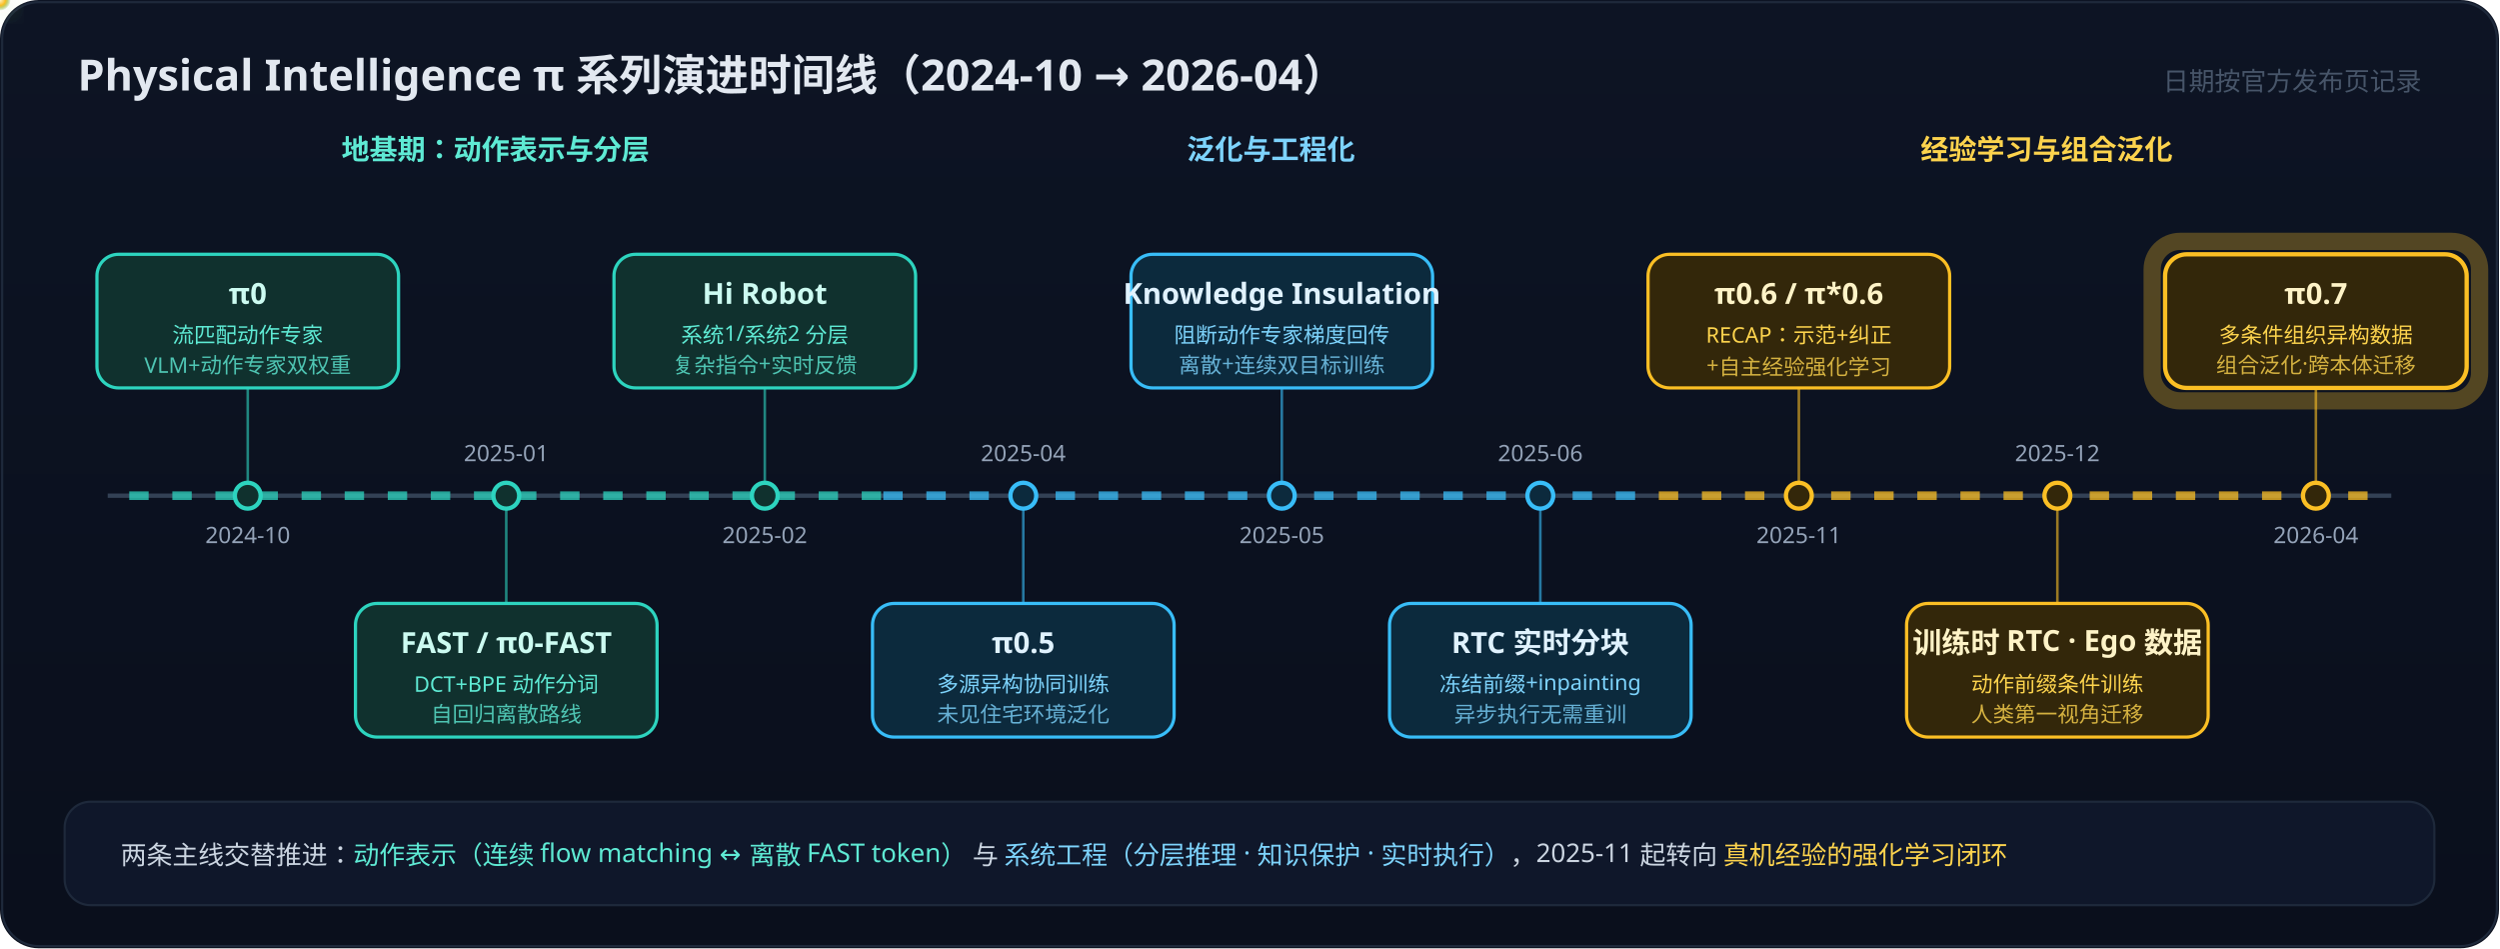
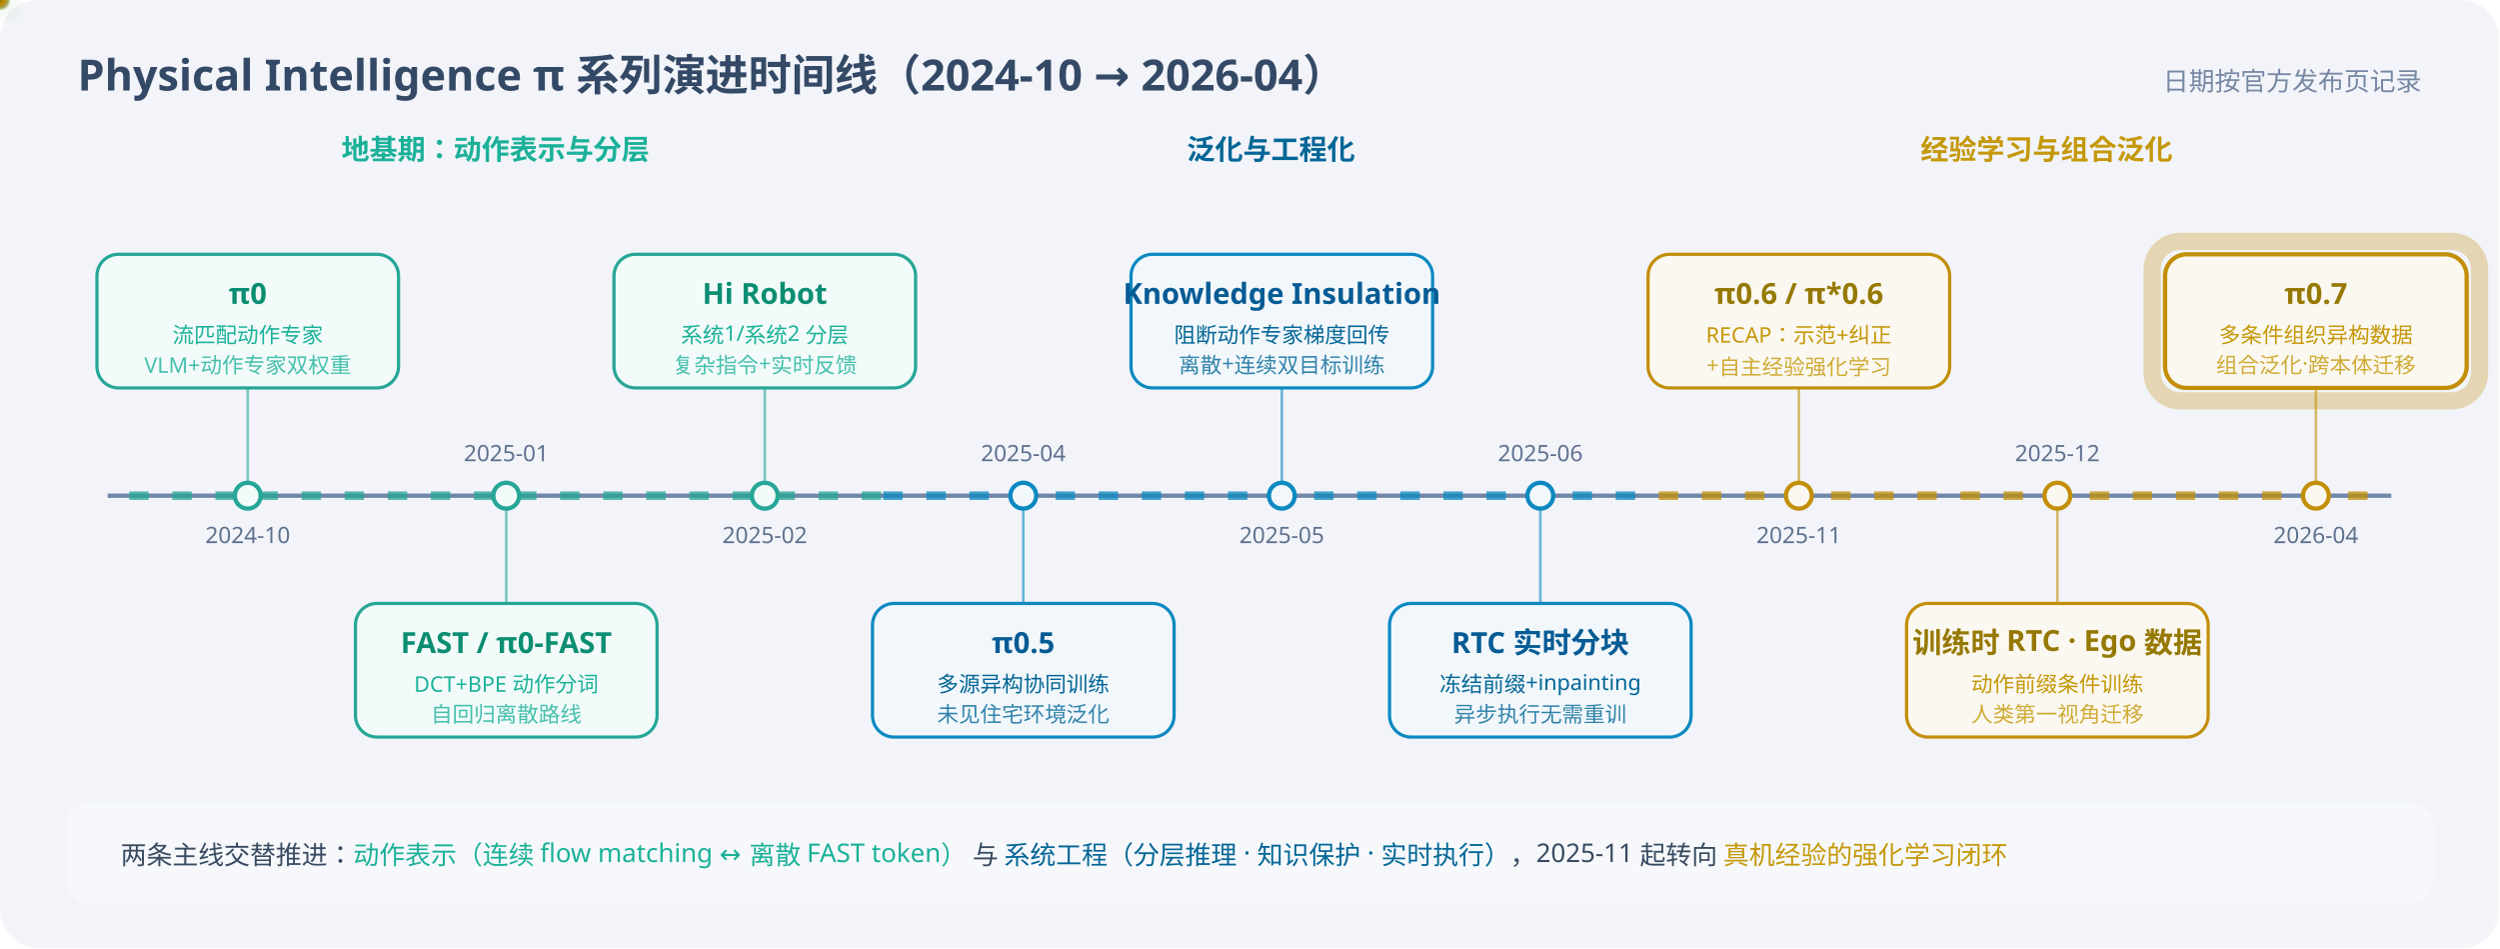
<svg xmlns="http://www.w3.org/2000/svg" width="1160" height="440" viewBox="0 0 1160 440" font-family="PingFang SC, Hiragino Sans GB, Microsoft YaHei, sans-serif">
  <defs>
    <linearGradient id="bgPT" x1="0" y1="0" x2="0" y2="1">
-       <stop offset="0" stop-color="#0d1424" />
-       <stop offset="1" stop-color="#0a0f1c" />
+       <stop offset="0" stop-color="#f2f4fa" />
+       <stop offset="1" stop-color="#f2f4fa" />
    </linearGradient>
    <filter id="glowPT" x="-60%" y="-60%" width="220%" height="220%">
      <feGaussianBlur stdDeviation="5" result="b" />
      <feMerge>
        <feMergeNode in="b" />
        <feMergeNode in="SourceGraphic" />
      </feMerge>
    </filter>
    <radialGradient id="pTealPT" cx="0.5" cy="0.5" r="0.5">
-       <stop offset="0" stop-color="#ccfbf1" />
-       <stop offset="0.5" stop-color="#2dd4bf" />
-       <stop offset="1" stop-color="#2dd4bf" stop-opacity="0" />
+       <stop offset="0" stop-color="#0b8e72" />
+       <stop offset="0.5" stop-color="#26a696" />
+       <stop offset="1" stop-color="#26a696" stop-opacity="0" />
    </radialGradient>
    <radialGradient id="pAmberPT" cx="0.5" cy="0.5" r="0.5">
-       <stop offset="0" stop-color="#fef3c7" />
-       <stop offset="0.5" stop-color="#fbbf24" />
-       <stop offset="1" stop-color="#fbbf24" stop-opacity="0" />
+       <stop offset="0" stop-color="#967903" />
+       <stop offset="0.5" stop-color="#c38f09" />
+       <stop offset="1" stop-color="#c38f09" stop-opacity="0" />
    </radialGradient>
  </defs>
  <style>
    @keyframes flowDashPT { to { stroke-dashoffset: -44; } }
    @keyframes shimmerPT { 0%,100% { opacity: 0.85; } 50% { opacity: 1; } }
    @keyframes pulsePT { 0%,100% { opacity: 0.15; } 50% { opacity: 0.55; } }
    .flowPT { stroke-dasharray: 9 11; animation: flowDashPT 1.5s linear infinite; }
    .nodePT { animation: shimmerPT 3.6s ease-in-out infinite; }
    .haloPT { animation: pulsePT 2.4s ease-in-out infinite; }
  </style>
  <rect width="1160" height="440" rx="18" fill="url(#bgPT)" />
-   <rect x="1" y="1" width="1158" height="438" rx="17" fill="none" stroke="#1e293b" stroke-width="1" />
-   <text x="36" y="42" font-size="20" font-weight="700" fill="#e2e8f0">Physical Intelligence π 系列演进时间线（2024-10 → 2026-04）</text>
-   <text x="1124" y="42" font-size="12" fill="#475569" text-anchor="end">日期按官方发布页记录</text>
-   <text x="230" y="74" font-size="13" font-weight="700" fill="#5eead4" text-anchor="middle">地基期：动作表示与分层</text>
-   <text x="590" y="74" font-size="13" font-weight="700" fill="#7dd3fc" text-anchor="middle">泛化与工程化</text>
-   <text x="950" y="74" font-size="13" font-weight="700" fill="#fcd34d" text-anchor="middle">经验学习与组合泛化</text>
-   <line x1="50" y1="230" x2="1110" y2="230" stroke="#334155" stroke-width="2" />
-   <line class="flowPT" x1="60" y1="230" x2="410" y2="230" stroke="#2dd4bf" stroke-width="4" opacity="0.75" />
-   <line class="flowPT" x1="410" y1="230" x2="770" y2="230" stroke="#38bdf8" stroke-width="4" opacity="0.75" />
-   <line class="flowPT" x1="770" y1="230" x2="1110" y2="230" stroke="#fbbf24" stroke-width="4" opacity="0.75" />
+   <rect x="1" y="1" width="1158" height="438" rx="17" fill="none" stroke="#f3f5f9" stroke-width="1" />
+   <text x="36" y="42" font-size="20" font-weight="700" fill="#344965">Physical Intelligence π 系列演进时间线（2024-10 → 2026-04）</text>
+   <text x="1124" y="42" font-size="12" fill="#7688a2" text-anchor="end">日期按官方发布页记录</text>
+   <text x="230" y="74" font-size="13" font-weight="700" fill="#1bb199" text-anchor="middle">地基期：动作表示与分层</text>
+   <text x="590" y="74" font-size="13" font-weight="700" fill="#036696" text-anchor="middle">泛化与工程化</text>
+   <text x="950" y="74" font-size="13" font-weight="700" fill="#c49808" text-anchor="middle">经验学习与组合泛化</text>
+   <line x1="50" y1="230" x2="1110" y2="230" stroke="#7087a9" stroke-width="2" />
+   <line class="flowPT" x1="60" y1="230" x2="410" y2="230" stroke="#26a696" stroke-width="4" opacity="0.75" />
+   <line class="flowPT" x1="410" y1="230" x2="770" y2="230" stroke="#0c89c0" stroke-width="4" opacity="0.75" />
+   <line class="flowPT" x1="770" y1="230" x2="1110" y2="230" stroke="#c38f09" stroke-width="4" opacity="0.75" />
  <circle r="5" fill="url(#pTealPT)" filter="url(#glowPT)">
    <animateMotion dur="7s" repeatCount="indefinite" path="M 60 230 H 1110" />
  </circle>
  <circle r="5" fill="url(#pAmberPT)" filter="url(#glowPT)">
    <animateMotion dur="7s" begin="3.5s" repeatCount="indefinite" path="M 60 230 H 1110" />
  </circle>
  <g class="nodePT">
-     <rect x="45" y="118" width="140" height="62" rx="10" fill="#10312e" stroke="#2dd4bf" stroke-width="1.5" />
-     <text x="115" y="141" font-size="13.5" font-weight="700" fill="#ccfbf1" text-anchor="middle">π0</text>
-     <text x="115" y="159" font-size="10" fill="#5eead4" text-anchor="middle">流匹配动作专家</text>
-     <text x="115" y="173" font-size="10" fill="#5eead4" opacity="0.8" text-anchor="middle">VLM+动作专家双权重</text>
-     <line x1="115" y1="180" x2="115" y2="224" stroke="#2dd4bf" stroke-width="1.2" opacity="0.6" />
-     <circle cx="115" cy="230" r="6" fill="#10312e" stroke="#2dd4bf" stroke-width="2" />
-     <text x="115" y="252" font-size="10.5" fill="#94a3b8" text-anchor="middle">2024-10</text>
+     <rect x="45" y="118" width="140" height="62" rx="10" fill="#f2fbfa" stroke="#26a696" stroke-width="1.5" />
+     <text x="115" y="141" font-size="13.5" font-weight="700" fill="#0b8e72" text-anchor="middle">π0</text>
+     <text x="115" y="159" font-size="10" fill="#1bb199" text-anchor="middle">流匹配动作专家</text>
+     <text x="115" y="173" font-size="10" fill="#1bb199" opacity="0.8" text-anchor="middle">VLM+动作专家双权重</text>
+     <line x1="115" y1="180" x2="115" y2="224" stroke="#26a696" stroke-width="1.2" opacity="0.6" />
+     <circle cx="115" cy="230" r="6" fill="#f2fbfa" stroke="#26a696" stroke-width="2" />
+     <text x="115" y="252" font-size="10.5" fill="#5e718d" text-anchor="middle">2024-10</text>
  </g>
  <g class="nodePT">
-     <rect x="285" y="118" width="140" height="62" rx="10" fill="#10312e" stroke="#2dd4bf" stroke-width="1.5" />
-     <text x="355" y="141" font-size="13.5" font-weight="700" fill="#ccfbf1" text-anchor="middle">Hi Robot</text>
-     <text x="355" y="159" font-size="10" fill="#5eead4" text-anchor="middle">系统1/系统2 分层</text>
-     <text x="355" y="173" font-size="10" fill="#5eead4" opacity="0.8" text-anchor="middle">复杂指令+实时反馈</text>
-     <line x1="355" y1="180" x2="355" y2="224" stroke="#2dd4bf" stroke-width="1.2" opacity="0.6" />
-     <circle cx="355" cy="230" r="6" fill="#10312e" stroke="#2dd4bf" stroke-width="2" />
-     <text x="355" y="252" font-size="10.5" fill="#94a3b8" text-anchor="middle">2025-02</text>
+     <rect x="285" y="118" width="140" height="62" rx="10" fill="#f2fbfa" stroke="#26a696" stroke-width="1.5" />
+     <text x="355" y="141" font-size="13.5" font-weight="700" fill="#0b8e72" text-anchor="middle">Hi Robot</text>
+     <text x="355" y="159" font-size="10" fill="#1bb199" text-anchor="middle">系统1/系统2 分层</text>
+     <text x="355" y="173" font-size="10" fill="#1bb199" opacity="0.8" text-anchor="middle">复杂指令+实时反馈</text>
+     <line x1="355" y1="180" x2="355" y2="224" stroke="#26a696" stroke-width="1.2" opacity="0.6" />
+     <circle cx="355" cy="230" r="6" fill="#f2fbfa" stroke="#26a696" stroke-width="2" />
+     <text x="355" y="252" font-size="10.5" fill="#5e718d" text-anchor="middle">2025-02</text>
  </g>
  <g class="nodePT">
-     <rect x="525" y="118" width="140" height="62" rx="10" fill="#0c2a3d" stroke="#38bdf8" stroke-width="1.5" />
-     <text x="595" y="141" font-size="13.5" font-weight="700" fill="#e0f2fe" text-anchor="middle">Knowledge Insulation</text>
-     <text x="595" y="159" font-size="10" fill="#7dd3fc" text-anchor="middle">阻断动作专家梯度回传</text>
-     <text x="595" y="173" font-size="10" fill="#7dd3fc" opacity="0.8" text-anchor="middle">离散+连续双目标训练</text>
-     <line x1="595" y1="180" x2="595" y2="224" stroke="#38bdf8" stroke-width="1.2" opacity="0.6" />
-     <circle cx="595" cy="230" r="6" fill="#0c2a3d" stroke="#38bdf8" stroke-width="2" />
-     <text x="595" y="252" font-size="10.5" fill="#94a3b8" text-anchor="middle">2025-05</text>
+     <rect x="525" y="118" width="140" height="62" rx="10" fill="#f1f7fb" stroke="#0c89c0" stroke-width="1.5" />
+     <text x="595" y="141" font-size="13.5" font-weight="700" fill="#055b94" text-anchor="middle">Knowledge Insulation</text>
+     <text x="595" y="159" font-size="10" fill="#036696" text-anchor="middle">阻断动作专家梯度回传</text>
+     <text x="595" y="173" font-size="10" fill="#036696" opacity="0.8" text-anchor="middle">离散+连续双目标训练</text>
+     <line x1="595" y1="180" x2="595" y2="224" stroke="#0c89c0" stroke-width="1.2" opacity="0.6" />
+     <circle cx="595" cy="230" r="6" fill="#f1f7fb" stroke="#0c89c0" stroke-width="2" />
+     <text x="595" y="252" font-size="10.5" fill="#5e718d" text-anchor="middle">2025-05</text>
  </g>
  <g class="nodePT">
-     <rect x="765" y="118" width="140" height="62" rx="10" fill="#33270a" stroke="#fbbf24" stroke-width="1.5" />
-     <text x="835" y="141" font-size="13.5" font-weight="700" fill="#fef3c7" text-anchor="middle">π0.6 / π*0.6</text>
-     <text x="835" y="159" font-size="10" fill="#fcd34d" text-anchor="middle">RECAP：示范+纠正</text>
-     <text x="835" y="173" font-size="10" fill="#fcd34d" opacity="0.8" text-anchor="middle">+自主经验强化学习</text>
-     <line x1="835" y1="180" x2="835" y2="224" stroke="#fbbf24" stroke-width="1.2" opacity="0.6" />
-     <circle cx="835" cy="230" r="6" fill="#33270a" stroke="#fbbf24" stroke-width="2" />
-     <text x="835" y="252" font-size="10.5" fill="#94a3b8" text-anchor="middle">2025-11</text>
+     <rect x="765" y="118" width="140" height="62" rx="10" fill="#fbf8f1" stroke="#c38f09" stroke-width="1.5" />
+     <text x="835" y="141" font-size="13.5" font-weight="700" fill="#967903" text-anchor="middle">π0.6 / π*0.6</text>
+     <text x="835" y="159" font-size="10" fill="#c49808" text-anchor="middle">RECAP：示范+纠正</text>
+     <text x="835" y="173" font-size="10" fill="#c49808" opacity="0.8" text-anchor="middle">+自主经验强化学习</text>
+     <line x1="835" y1="180" x2="835" y2="224" stroke="#c38f09" stroke-width="1.2" opacity="0.6" />
+     <circle cx="835" cy="230" r="6" fill="#fbf8f1" stroke="#c38f09" stroke-width="2" />
+     <text x="835" y="252" font-size="10.5" fill="#5e718d" text-anchor="middle">2025-11</text>
  </g>
-   <rect class="haloPT" x="999" y="112" width="152" height="74" rx="13" fill="none" stroke="#fbbf24" stroke-width="8" opacity="0.3" />
+   <rect class="haloPT" x="999" y="112" width="152" height="74" rx="13" fill="none" stroke="#c38f09" stroke-width="8" opacity="0.3" />
  <g class="nodePT">
-     <rect x="1005" y="118" width="140" height="62" rx="10" fill="#33270a" stroke="#fbbf24" stroke-width="2" />
-     <text x="1075" y="141" font-size="13.5" font-weight="700" fill="#fef3c7" text-anchor="middle">π0.7</text>
-     <text x="1075" y="159" font-size="10" fill="#fcd34d" text-anchor="middle">多条件组织异构数据</text>
-     <text x="1075" y="173" font-size="10" fill="#fcd34d" opacity="0.8" text-anchor="middle">组合泛化·跨本体迁移</text>
-     <line x1="1075" y1="180" x2="1075" y2="224" stroke="#fbbf24" stroke-width="1.2" opacity="0.6" />
-     <circle cx="1075" cy="230" r="6" fill="#33270a" stroke="#fbbf24" stroke-width="2" />
-     <text x="1075" y="252" font-size="10.5" fill="#94a3b8" text-anchor="middle">2026-04</text>
+     <rect x="1005" y="118" width="140" height="62" rx="10" fill="#fbf8f1" stroke="#c38f09" stroke-width="2" />
+     <text x="1075" y="141" font-size="13.5" font-weight="700" fill="#967903" text-anchor="middle">π0.7</text>
+     <text x="1075" y="159" font-size="10" fill="#c49808" text-anchor="middle">多条件组织异构数据</text>
+     <text x="1075" y="173" font-size="10" fill="#c49808" opacity="0.8" text-anchor="middle">组合泛化·跨本体迁移</text>
+     <line x1="1075" y1="180" x2="1075" y2="224" stroke="#c38f09" stroke-width="1.2" opacity="0.6" />
+     <circle cx="1075" cy="230" r="6" fill="#fbf8f1" stroke="#c38f09" stroke-width="2" />
+     <text x="1075" y="252" font-size="10.5" fill="#5e718d" text-anchor="middle">2026-04</text>
  </g>
  <g class="nodePT">
-     <circle cx="235" cy="230" r="6" fill="#10312e" stroke="#2dd4bf" stroke-width="2" />
-     <text x="235" y="214" font-size="10.5" fill="#94a3b8" text-anchor="middle">2025-01</text>
-     <line x1="235" y1="236" x2="235" y2="280" stroke="#2dd4bf" stroke-width="1.2" opacity="0.6" />
-     <rect x="165" y="280" width="140" height="62" rx="10" fill="#10312e" stroke="#2dd4bf" stroke-width="1.5" />
-     <text x="235" y="303" font-size="13.5" font-weight="700" fill="#ccfbf1" text-anchor="middle">FAST / π0-FAST</text>
-     <text x="235" y="321" font-size="10" fill="#5eead4" text-anchor="middle">DCT+BPE 动作分词</text>
-     <text x="235" y="335" font-size="10" fill="#5eead4" opacity="0.8" text-anchor="middle">自回归离散路线</text>
+     <circle cx="235" cy="230" r="6" fill="#f2fbfa" stroke="#26a696" stroke-width="2" />
+     <text x="235" y="214" font-size="10.5" fill="#5e718d" text-anchor="middle">2025-01</text>
+     <line x1="235" y1="236" x2="235" y2="280" stroke="#26a696" stroke-width="1.2" opacity="0.6" />
+     <rect x="165" y="280" width="140" height="62" rx="10" fill="#f2fbfa" stroke="#26a696" stroke-width="1.5" />
+     <text x="235" y="303" font-size="13.5" font-weight="700" fill="#0b8e72" text-anchor="middle">FAST / π0-FAST</text>
+     <text x="235" y="321" font-size="10" fill="#1bb199" text-anchor="middle">DCT+BPE 动作分词</text>
+     <text x="235" y="335" font-size="10" fill="#1bb199" opacity="0.8" text-anchor="middle">自回归离散路线</text>
  </g>
  <g class="nodePT">
-     <circle cx="475" cy="230" r="6" fill="#0c2a3d" stroke="#38bdf8" stroke-width="2" />
-     <text x="475" y="214" font-size="10.5" fill="#94a3b8" text-anchor="middle">2025-04</text>
-     <line x1="475" y1="236" x2="475" y2="280" stroke="#38bdf8" stroke-width="1.2" opacity="0.6" />
-     <rect x="405" y="280" width="140" height="62" rx="10" fill="#0c2a3d" stroke="#38bdf8" stroke-width="1.5" />
-     <text x="475" y="303" font-size="13.5" font-weight="700" fill="#e0f2fe" text-anchor="middle">π0.5</text>
-     <text x="475" y="321" font-size="10" fill="#7dd3fc" text-anchor="middle">多源异构协同训练</text>
-     <text x="475" y="335" font-size="10" fill="#7dd3fc" opacity="0.8" text-anchor="middle">未见住宅环境泛化</text>
+     <circle cx="475" cy="230" r="6" fill="#f1f7fb" stroke="#0c89c0" stroke-width="2" />
+     <text x="475" y="214" font-size="10.5" fill="#5e718d" text-anchor="middle">2025-04</text>
+     <line x1="475" y1="236" x2="475" y2="280" stroke="#0c89c0" stroke-width="1.2" opacity="0.6" />
+     <rect x="405" y="280" width="140" height="62" rx="10" fill="#f1f7fb" stroke="#0c89c0" stroke-width="1.5" />
+     <text x="475" y="303" font-size="13.5" font-weight="700" fill="#055b94" text-anchor="middle">π0.5</text>
+     <text x="475" y="321" font-size="10" fill="#036696" text-anchor="middle">多源异构协同训练</text>
+     <text x="475" y="335" font-size="10" fill="#036696" opacity="0.8" text-anchor="middle">未见住宅环境泛化</text>
  </g>
  <g class="nodePT">
-     <circle cx="715" cy="230" r="6" fill="#0c2a3d" stroke="#38bdf8" stroke-width="2" />
-     <text x="715" y="214" font-size="10.5" fill="#94a3b8" text-anchor="middle">2025-06</text>
-     <line x1="715" y1="236" x2="715" y2="280" stroke="#38bdf8" stroke-width="1.2" opacity="0.6" />
-     <rect x="645" y="280" width="140" height="62" rx="10" fill="#0c2a3d" stroke="#38bdf8" stroke-width="1.5" />
-     <text x="715" y="303" font-size="13.5" font-weight="700" fill="#e0f2fe" text-anchor="middle">RTC 实时分块</text>
-     <text x="715" y="321" font-size="10" fill="#7dd3fc" text-anchor="middle">冻结前缀+inpainting</text>
-     <text x="715" y="335" font-size="10" fill="#7dd3fc" opacity="0.8" text-anchor="middle">异步执行无需重训</text>
+     <circle cx="715" cy="230" r="6" fill="#f1f7fb" stroke="#0c89c0" stroke-width="2" />
+     <text x="715" y="214" font-size="10.5" fill="#5e718d" text-anchor="middle">2025-06</text>
+     <line x1="715" y1="236" x2="715" y2="280" stroke="#0c89c0" stroke-width="1.2" opacity="0.6" />
+     <rect x="645" y="280" width="140" height="62" rx="10" fill="#f1f7fb" stroke="#0c89c0" stroke-width="1.5" />
+     <text x="715" y="303" font-size="13.5" font-weight="700" fill="#055b94" text-anchor="middle">RTC 实时分块</text>
+     <text x="715" y="321" font-size="10" fill="#036696" text-anchor="middle">冻结前缀+inpainting</text>
+     <text x="715" y="335" font-size="10" fill="#036696" opacity="0.8" text-anchor="middle">异步执行无需重训</text>
  </g>
  <g class="nodePT">
-     <circle cx="955" cy="230" r="6" fill="#33270a" stroke="#fbbf24" stroke-width="2" />
-     <text x="955" y="214" font-size="10.5" fill="#94a3b8" text-anchor="middle">2025-12</text>
-     <line x1="955" y1="236" x2="955" y2="280" stroke="#fbbf24" stroke-width="1.2" opacity="0.6" />
-     <rect x="885" y="280" width="140" height="62" rx="10" fill="#33270a" stroke="#fbbf24" stroke-width="1.5" />
-     <text x="955" y="303" font-size="13.5" font-weight="700" fill="#fef3c7" text-anchor="middle">训练时 RTC · Ego 数据</text>
-     <text x="955" y="321" font-size="10" fill="#fcd34d" text-anchor="middle">动作前缀条件训练</text>
-     <text x="955" y="335" font-size="10" fill="#fcd34d" opacity="0.8" text-anchor="middle">人类第一视角迁移</text>
+     <circle cx="955" cy="230" r="6" fill="#fbf8f1" stroke="#c38f09" stroke-width="2" />
+     <text x="955" y="214" font-size="10.5" fill="#5e718d" text-anchor="middle">2025-12</text>
+     <line x1="955" y1="236" x2="955" y2="280" stroke="#c38f09" stroke-width="1.2" opacity="0.6" />
+     <rect x="885" y="280" width="140" height="62" rx="10" fill="#fbf8f1" stroke="#c38f09" stroke-width="1.5" />
+     <text x="955" y="303" font-size="13.5" font-weight="700" fill="#967903" text-anchor="middle">训练时 RTC · Ego 数据</text>
+     <text x="955" y="321" font-size="10" fill="#c49808" text-anchor="middle">动作前缀条件训练</text>
+     <text x="955" y="335" font-size="10" fill="#c49808" opacity="0.8" text-anchor="middle">人类第一视角迁移</text>
  </g>
-   <rect x="30" y="372" width="1100" height="48" rx="12" fill="#0f172a" stroke="#1e293b" stroke-width="1" />
-   <text x="56" y="401" font-size="12" fill="#cbd5e1">两条主线交替推进：<tspan fill="#5eead4">动作表示（连续 flow matching ↔ 离散 FAST token）</tspan> 与 <tspan fill="#7dd3fc">系统工程（分层推理 · 知识保护 · 实时执行）</tspan>，2025-11 起转向 <tspan fill="#fcd34d">真机经验的强化学习闭环</tspan>
+   <rect x="30" y="372" width="1100" height="48" rx="12" fill="#f6f8fb" stroke="#f3f5f9" stroke-width="1" />
+   <text x="56" y="401" font-size="12" fill="#384b61">两条主线交替推进：<tspan fill="#1bb199">动作表示（连续 flow matching ↔ 离散 FAST token）</tspan> 与 <tspan fill="#036696">系统工程（分层推理 · 知识保护 · 实时执行）</tspan>，2025-11 起转向 <tspan fill="#c49808">真机经验的强化学习闭环</tspan>
  </text>
</svg>
